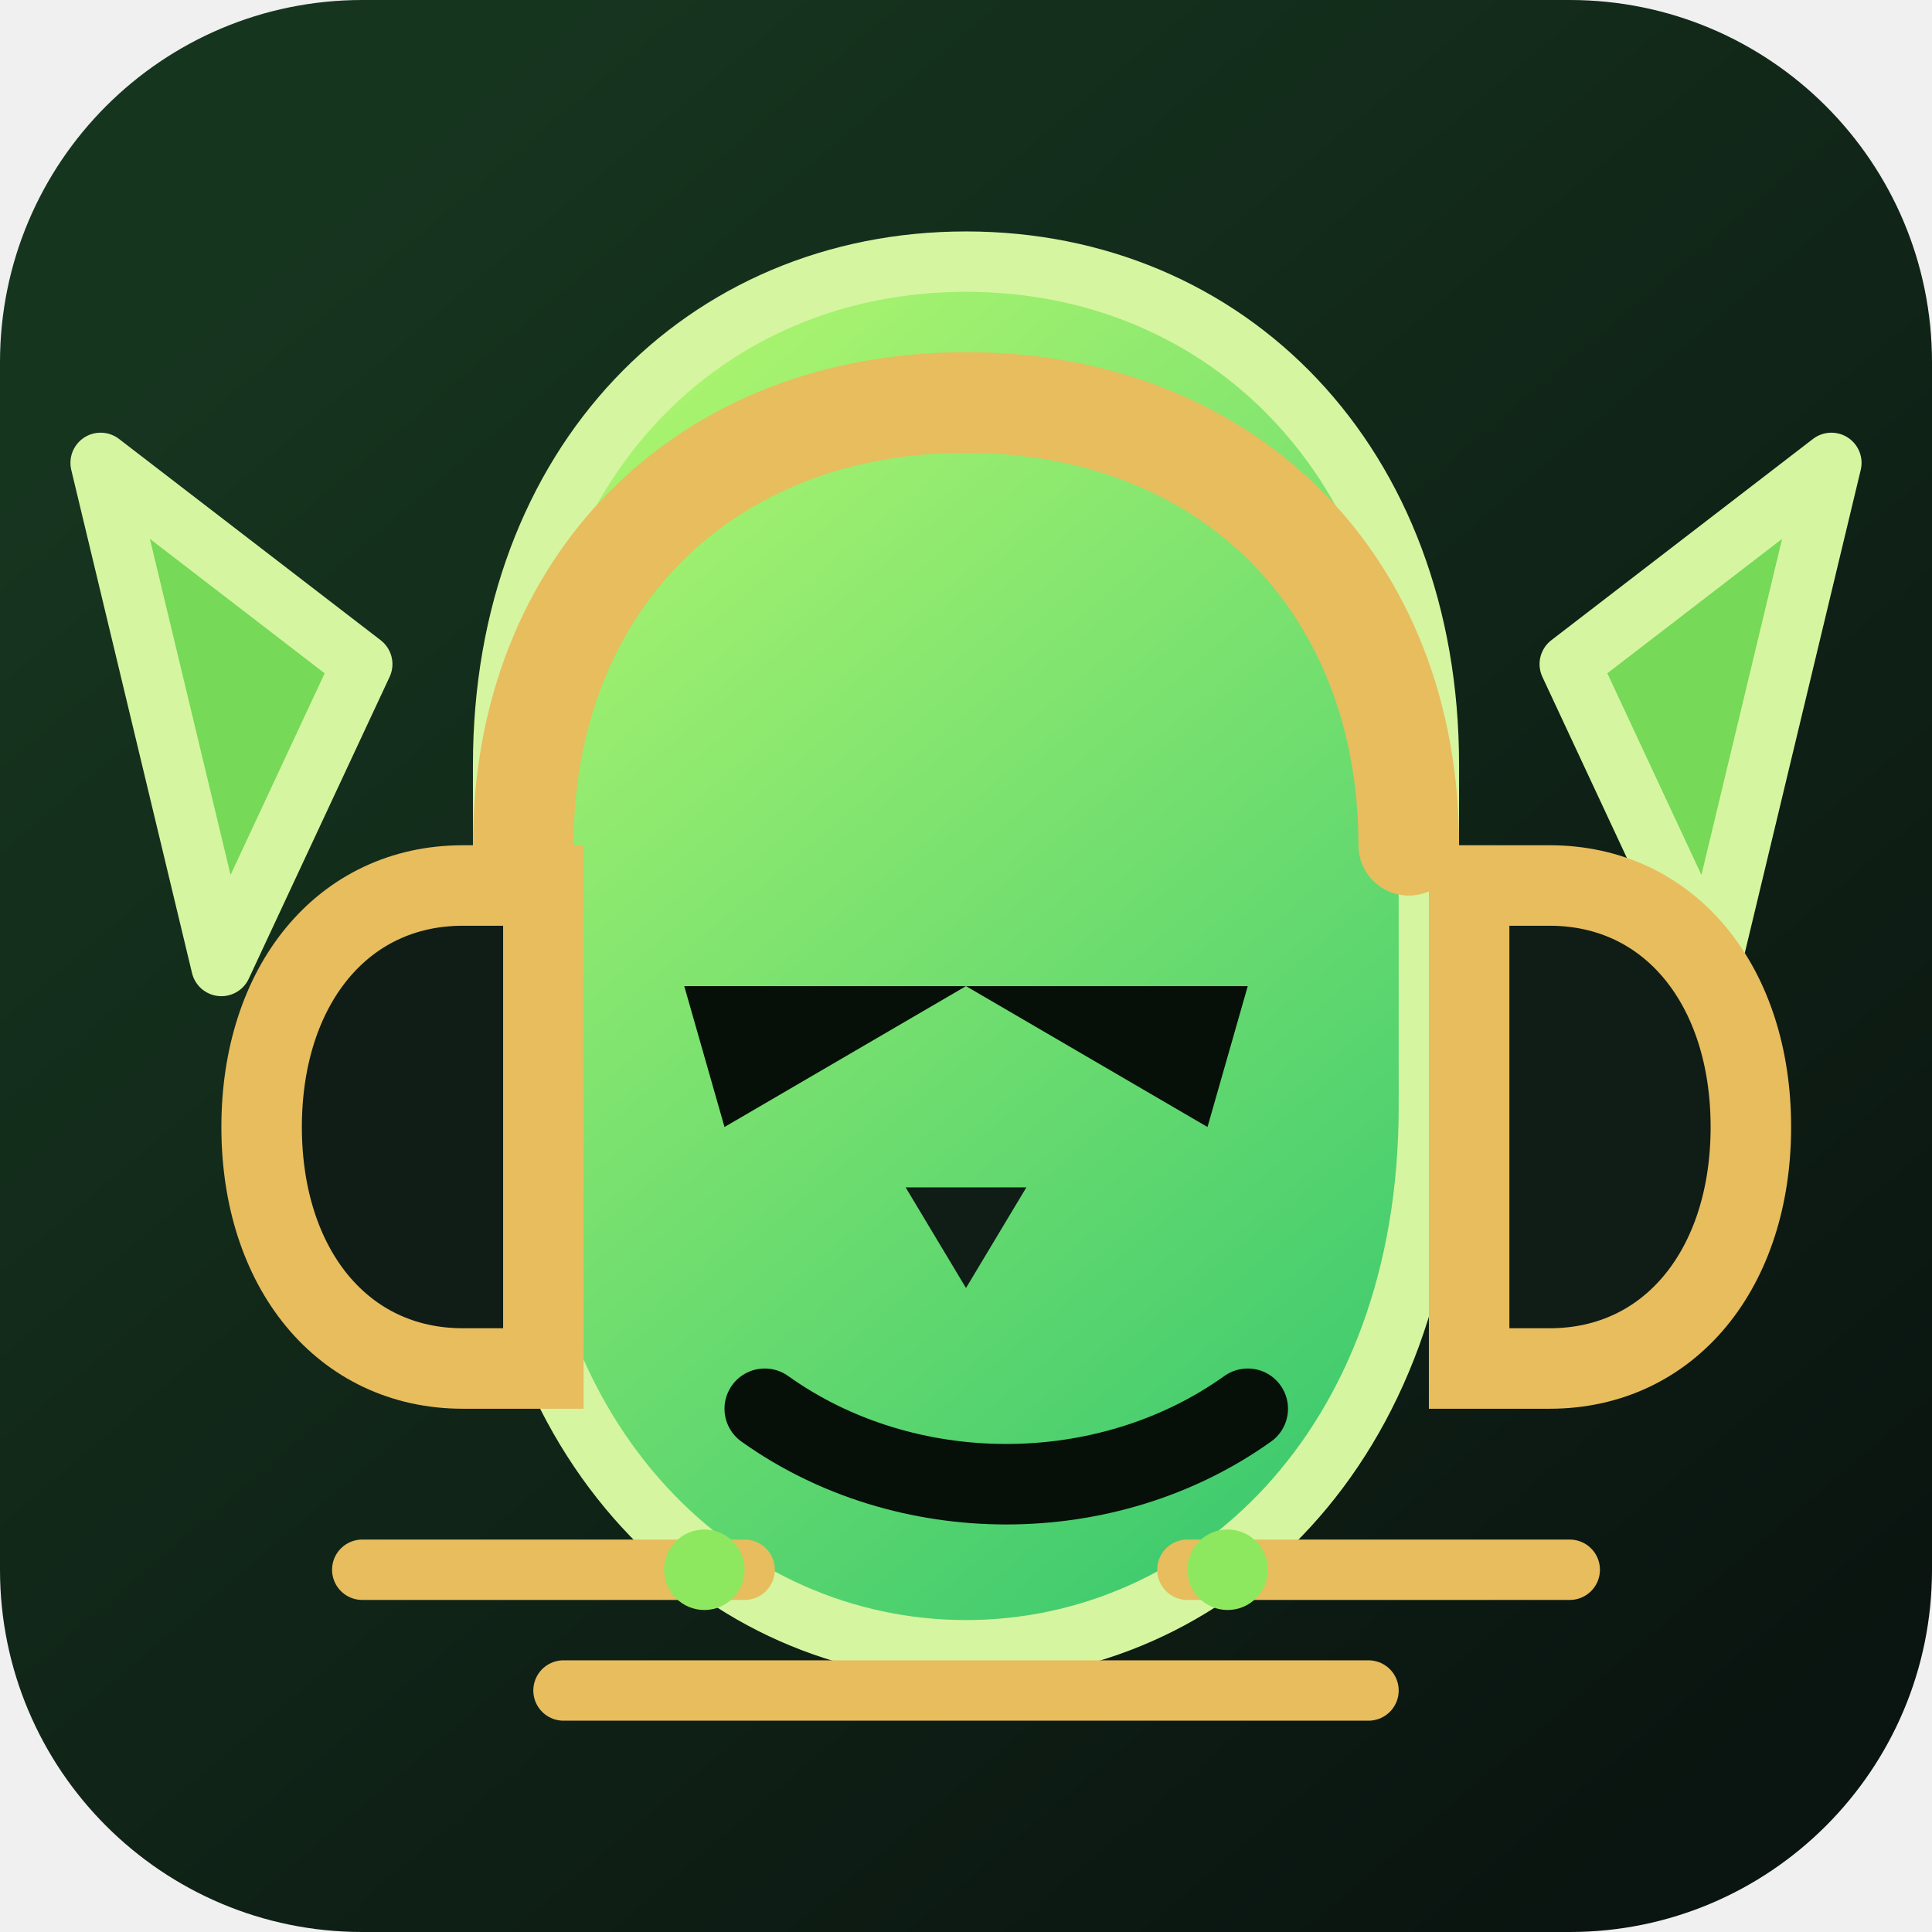
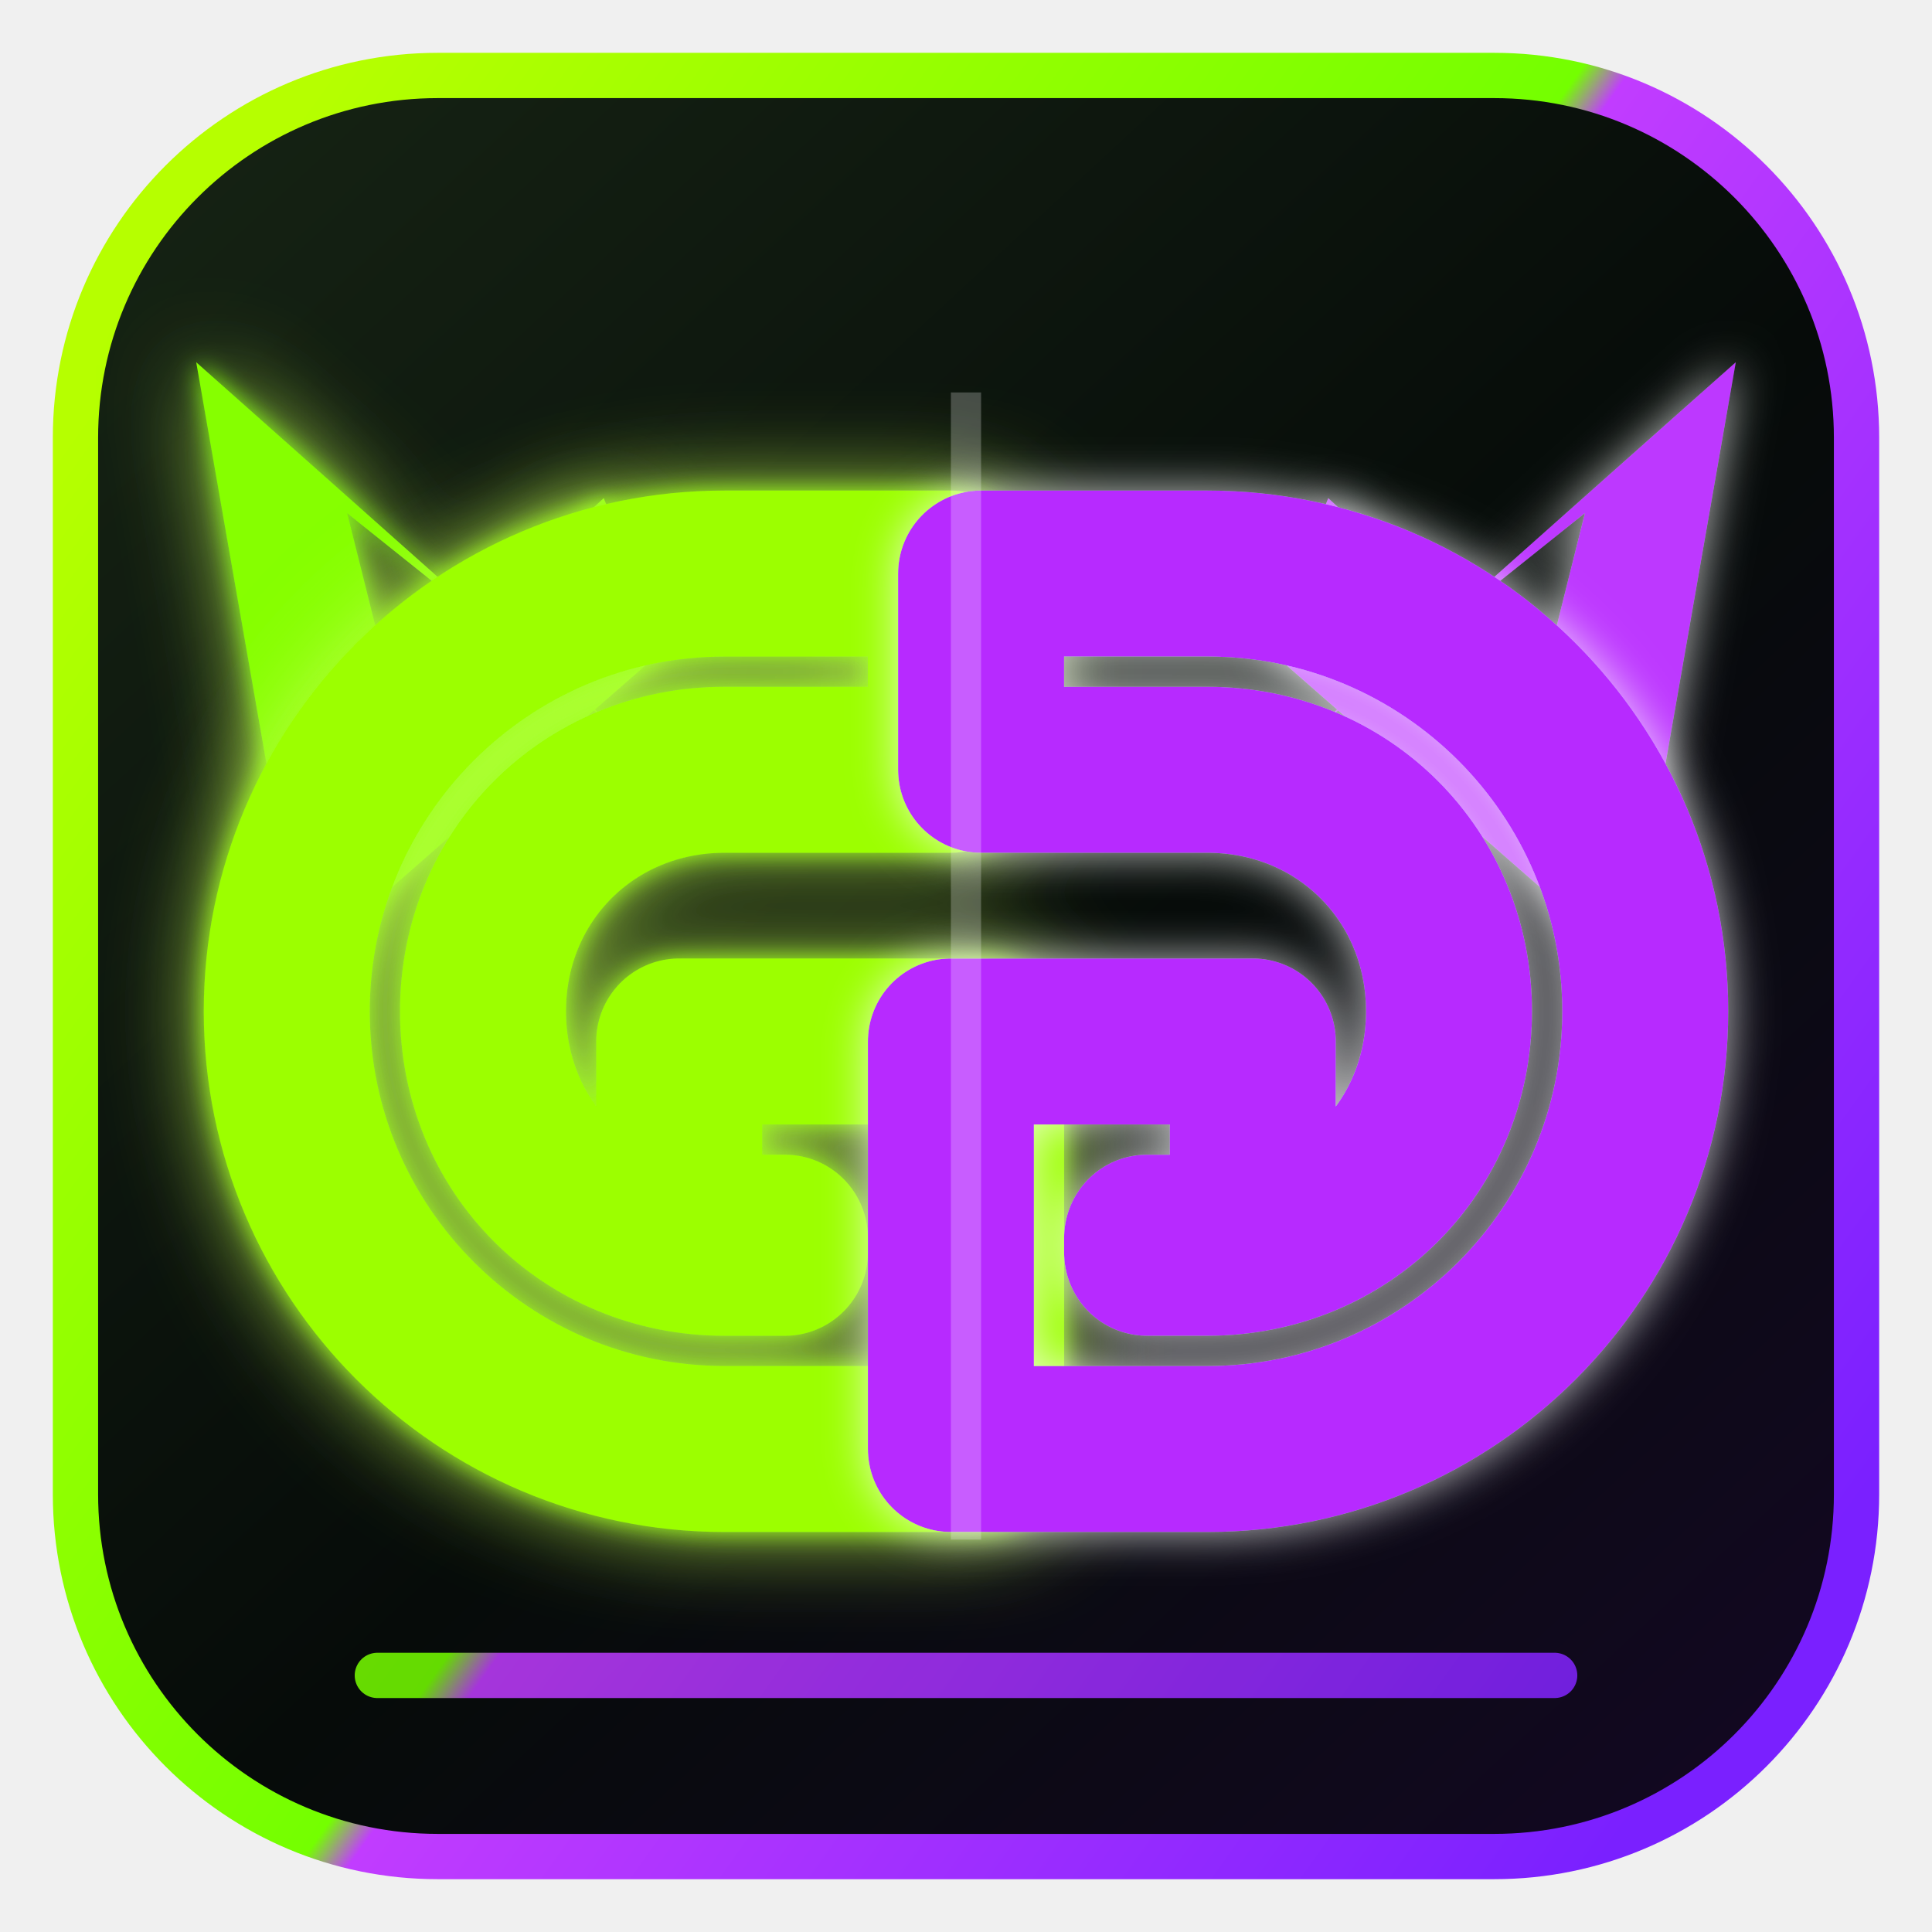
- <svg xmlns="http://www.w3.org/2000/svg" viewBox="0 0 96 96" role="img" aria-labelledby="title desc">
+ <svg xmlns="http://www.w3.org/2000/svg" viewBox="0 0 128 128" role="img" aria-labelledby="title desc">
  <defs>
-     <linearGradient id="shell" x1="16" x2="84" y1="10" y2="90" gradientUnits="userSpaceOnUse">
-       <stop stop-color="#16351f" />
-       <stop offset="1" stop-color="#0a1410" />
+     <linearGradient id="ggSplit" x1="8" x2="120" y1="24" y2="104" gradientUnits="userSpaceOnUse">
+       <stop offset="0" stop-color="#b6ff00" />
+       <stop offset=".49" stop-color="#74ff00" />
+       <stop offset=".51" stop-color="#c13cff" />
+       <stop offset="1" stop-color="#7a20ff" />
    </linearGradient>
-     <linearGradient id="face" x1="28" x2="72" y1="24" y2="76" gradientUnits="userSpaceOnUse">
-       <stop stop-color="#a8f36f" />
-       <stop offset="1" stop-color="#35c76f" />
+     <linearGradient id="glass" x1="14" x2="114" y1="10" y2="118" gradientUnits="userSpaceOnUse">
+       <stop stop-color="#152213" />
+       <stop offset=".55" stop-color="#060b09" />
+       <stop offset="1" stop-color="#120821" />
    </linearGradient>
+     <filter id="neon" x="-40%" y="-40%" width="180%" height="180%">
+       <feGaussianBlur stdDeviation="3" result="blur" />
+       <feColorMatrix in="blur" values="0 0 0 0 0.55 0 0 0 0 1 0 0 0 0 0.08 0 0 0 .85 0" result="greenGlow" />
+       <feGaussianBlur in="SourceGraphic" stdDeviation=".8" result="soft" />
+       <feMerge>
+         <feMergeNode in="greenGlow" />
+         <feMergeNode in="soft" />
+         <feMergeNode in="SourceGraphic" />
+       </feMerge>
+     </filter>
+     <filter id="violetGlow" x="-60%" y="-60%" width="220%" height="220%">
+       <feDropShadow dx="0" dy="0" stdDeviation="5" flood-color="#b23cff" flood-opacity=".9" />
+       <feDropShadow dx="0" dy="0" stdDeviation="1.5" flood-color="#ffffff" flood-opacity=".75" />
+     </filter>
  </defs>
-   <rect width="96" height="96" rx="18" fill="url(#shell)" />
-   <path d="M18 33 5 23l6 25Z" fill="#76d957" stroke="#d6f5a0" stroke-linejoin="round" stroke-width="3" />
-   <path d="M78 33 91 23l-6 25Z" fill="#76d957" stroke="#d6f5a0" stroke-linejoin="round" stroke-width="3" />
-   <path d="M25 38c0-15 10-25 23-25s23 10 23 25v17c0 17-11 27-23 27S25 72 25 55Z" fill="url(#face)" stroke="#d6f5a0" stroke-width="3" />
-   <path d="M23 44c-6 0-10 5-10 12s4 12 10 12h4V44Zm50 0h4c6 0 10 5 10 12s-4 12-10 12h-4Z" fill="#0f1d16" stroke="#e7bd5e" stroke-width="4" />
-   <path d="M26 42c0-13 9-22 22-22s22 9 22 22" fill="none" stroke="#e7bd5e" stroke-linecap="round" stroke-width="5" />
-   <path d="M34 49h14l-12 7Zm28 0H48l12 7Z" fill="#071008" />
-   <path d="M45 59h6l-3 5Z" fill="#0f1d16" />
-   <path d="M38 70c7 5 17 5 24 0" fill="none" stroke="#071008" stroke-linecap="round" stroke-width="4" />
-   <path d="M18 78h19m22 0h19M28 84h40" fill="none" stroke="#e7bd5e" stroke-linecap="round" stroke-width="3" />
-   <circle cx="35" cy="78" r="2" fill="#8ee85f" />
-   <circle cx="61" cy="78" r="2" fill="#8ee85f" />
+   <rect x="5" y="5" width="118" height="118" rx="24" fill="url(#glass)" stroke="url(#ggSplit)" stroke-width="3" />
+   <path d="M31 40 13 24l7 40 24-21-4-10-14 13-3-12 20 16Z" fill="#86ff00" filter="url(#neon)" />
+   <path d="M97 40 115 24l-7 40-24-21 4-10 14 13 3-12-20 16Z" fill="#bd39ff" filter="url(#violetGlow)" />
+   <path d="M63 38H48c-16 0-29 13-29 29s13 29 29 29h17V69H45v13h7v1h-4c-9 0-16-7-16-16s7-16 16-16h15Z" fill="none" stroke="#9cff00" stroke-width="11" stroke-linejoin="round" filter="url(#neon)" />
+   <path d="M65 38h15c16 0 29 13 29 29S96 96 80 96H63V69h20v13h-7v1h4c9 0 16-7 16-16s-7-16-16-16H65Z" fill="none" stroke="#b72cff" stroke-width="11" stroke-linejoin="round" filter="url(#violetGlow)" />
+   <path d="M64 26v76" stroke="#ffffff" stroke-opacity=".24" stroke-width="2" />
+   <path d="M25 111h78" stroke="url(#ggSplit)" stroke-linecap="round" stroke-width="3" opacity=".85" />
</svg>
